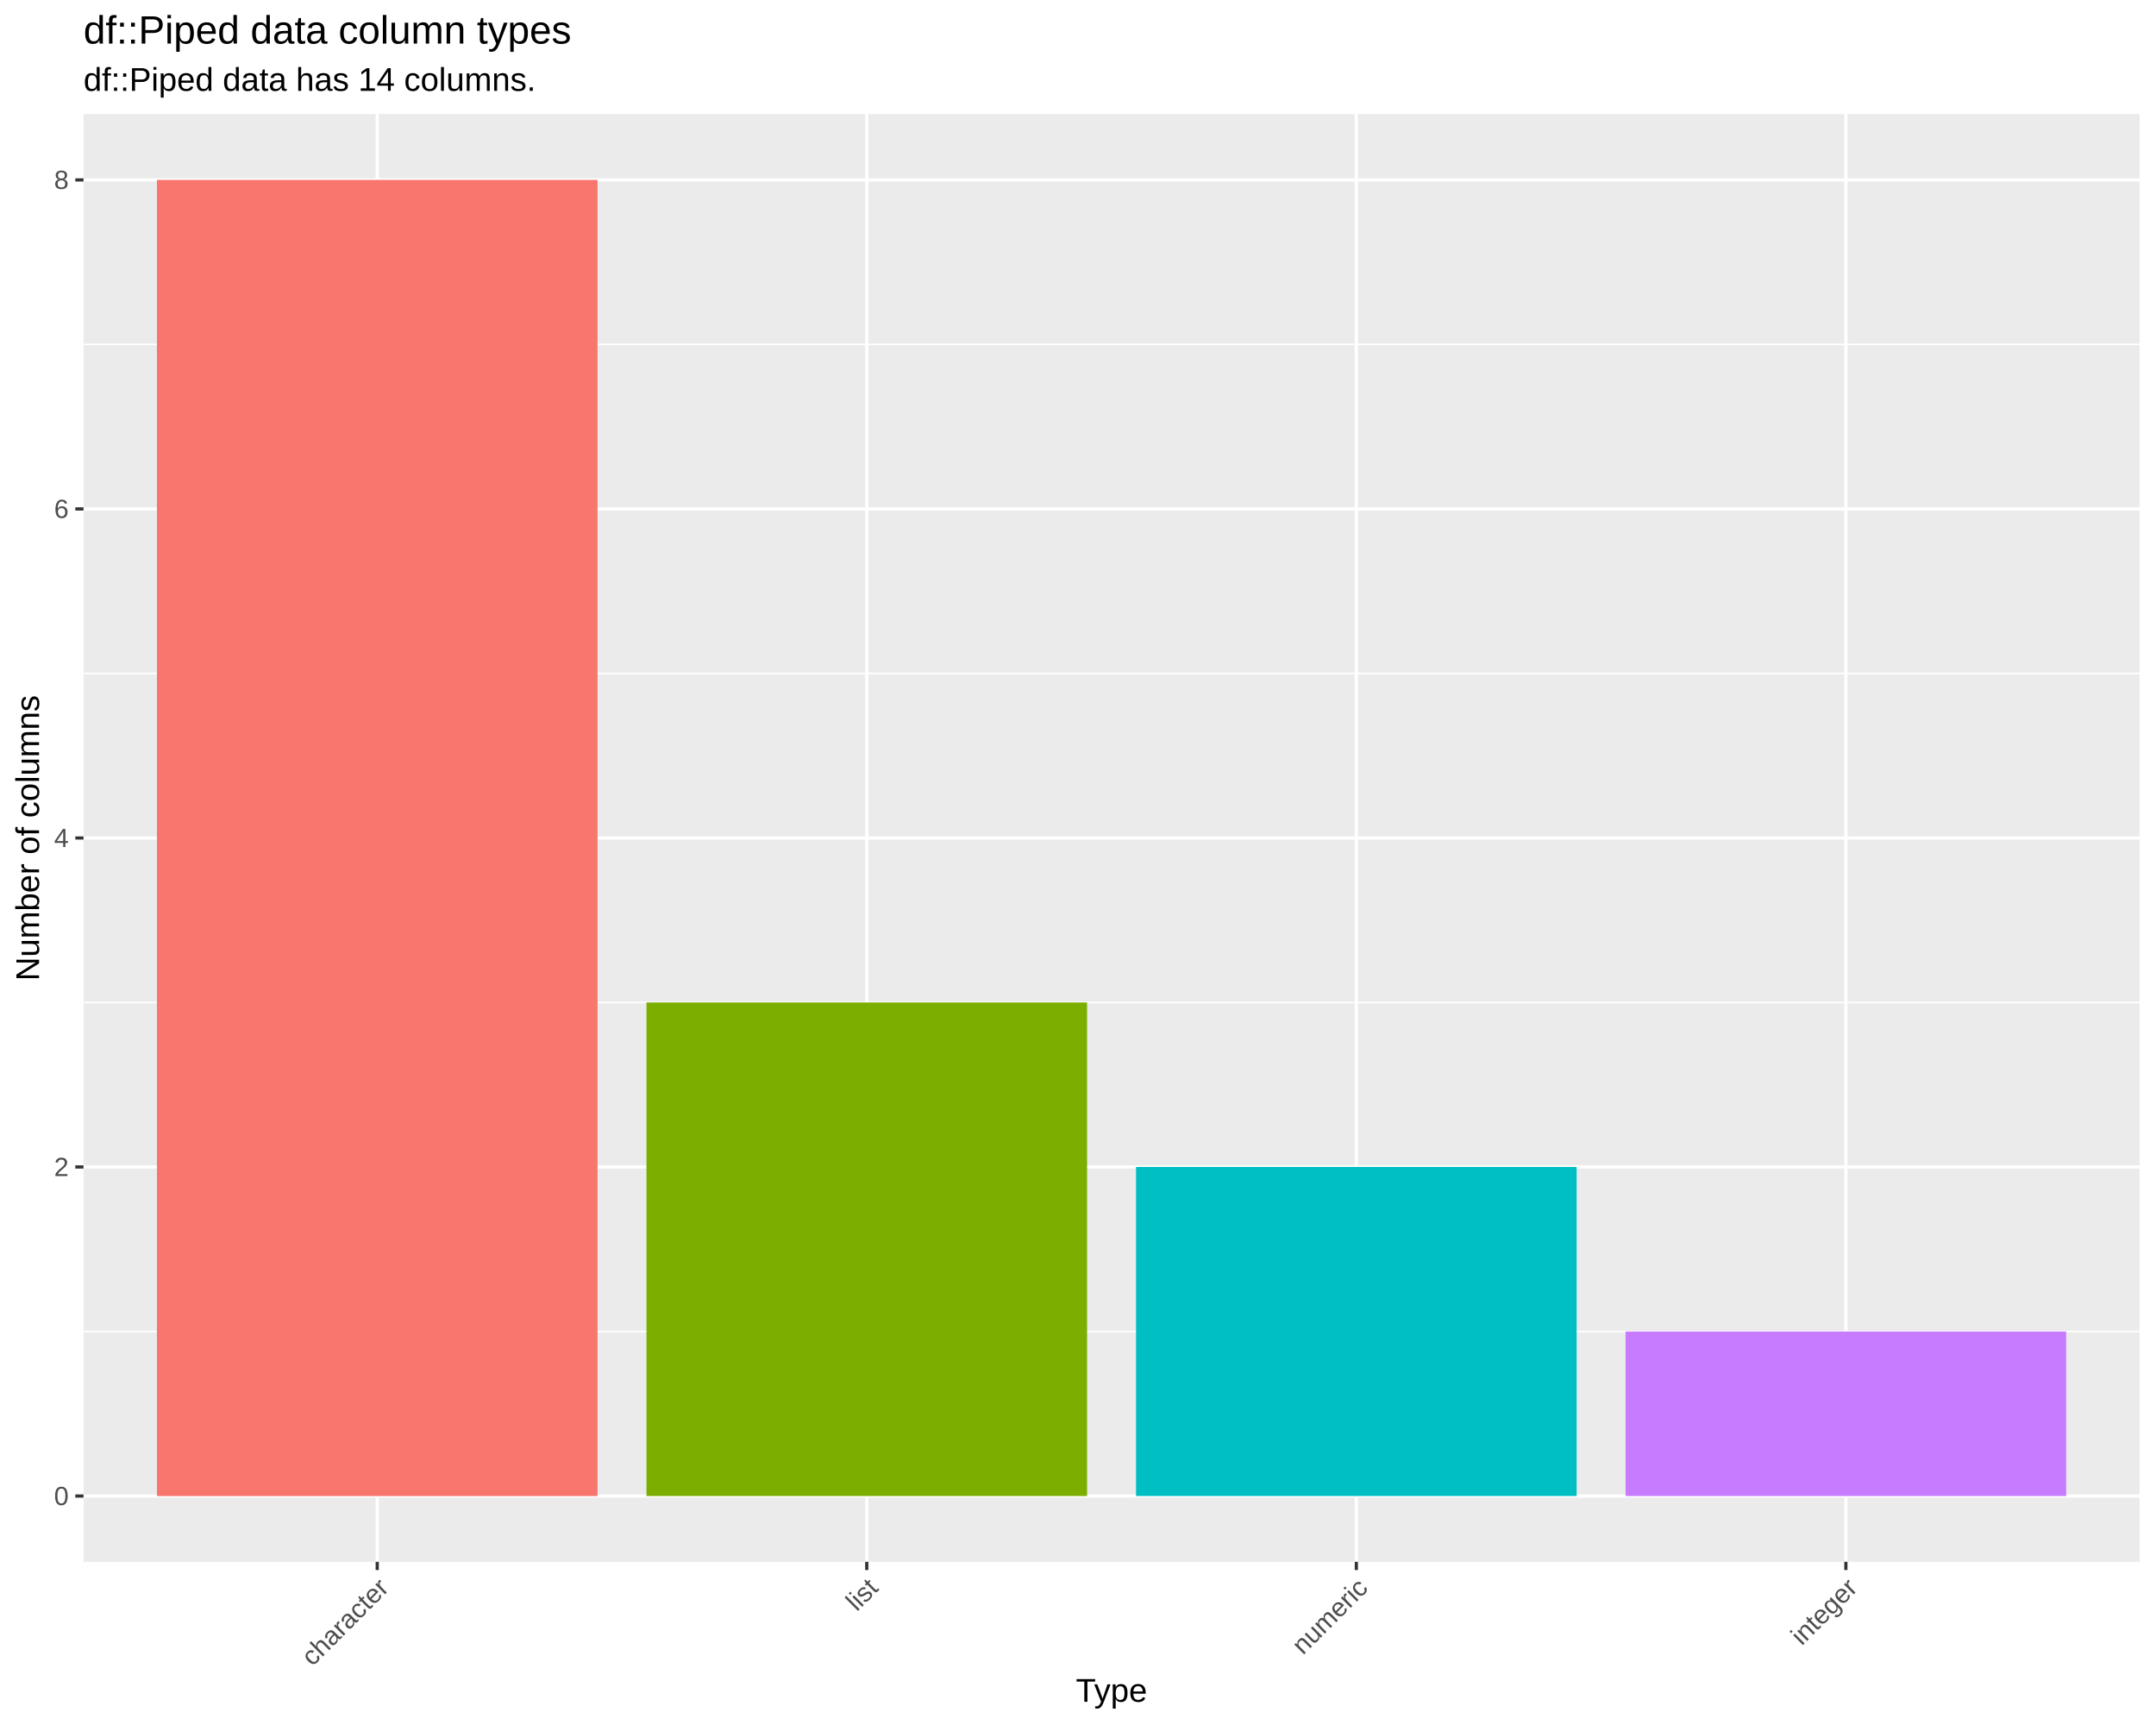
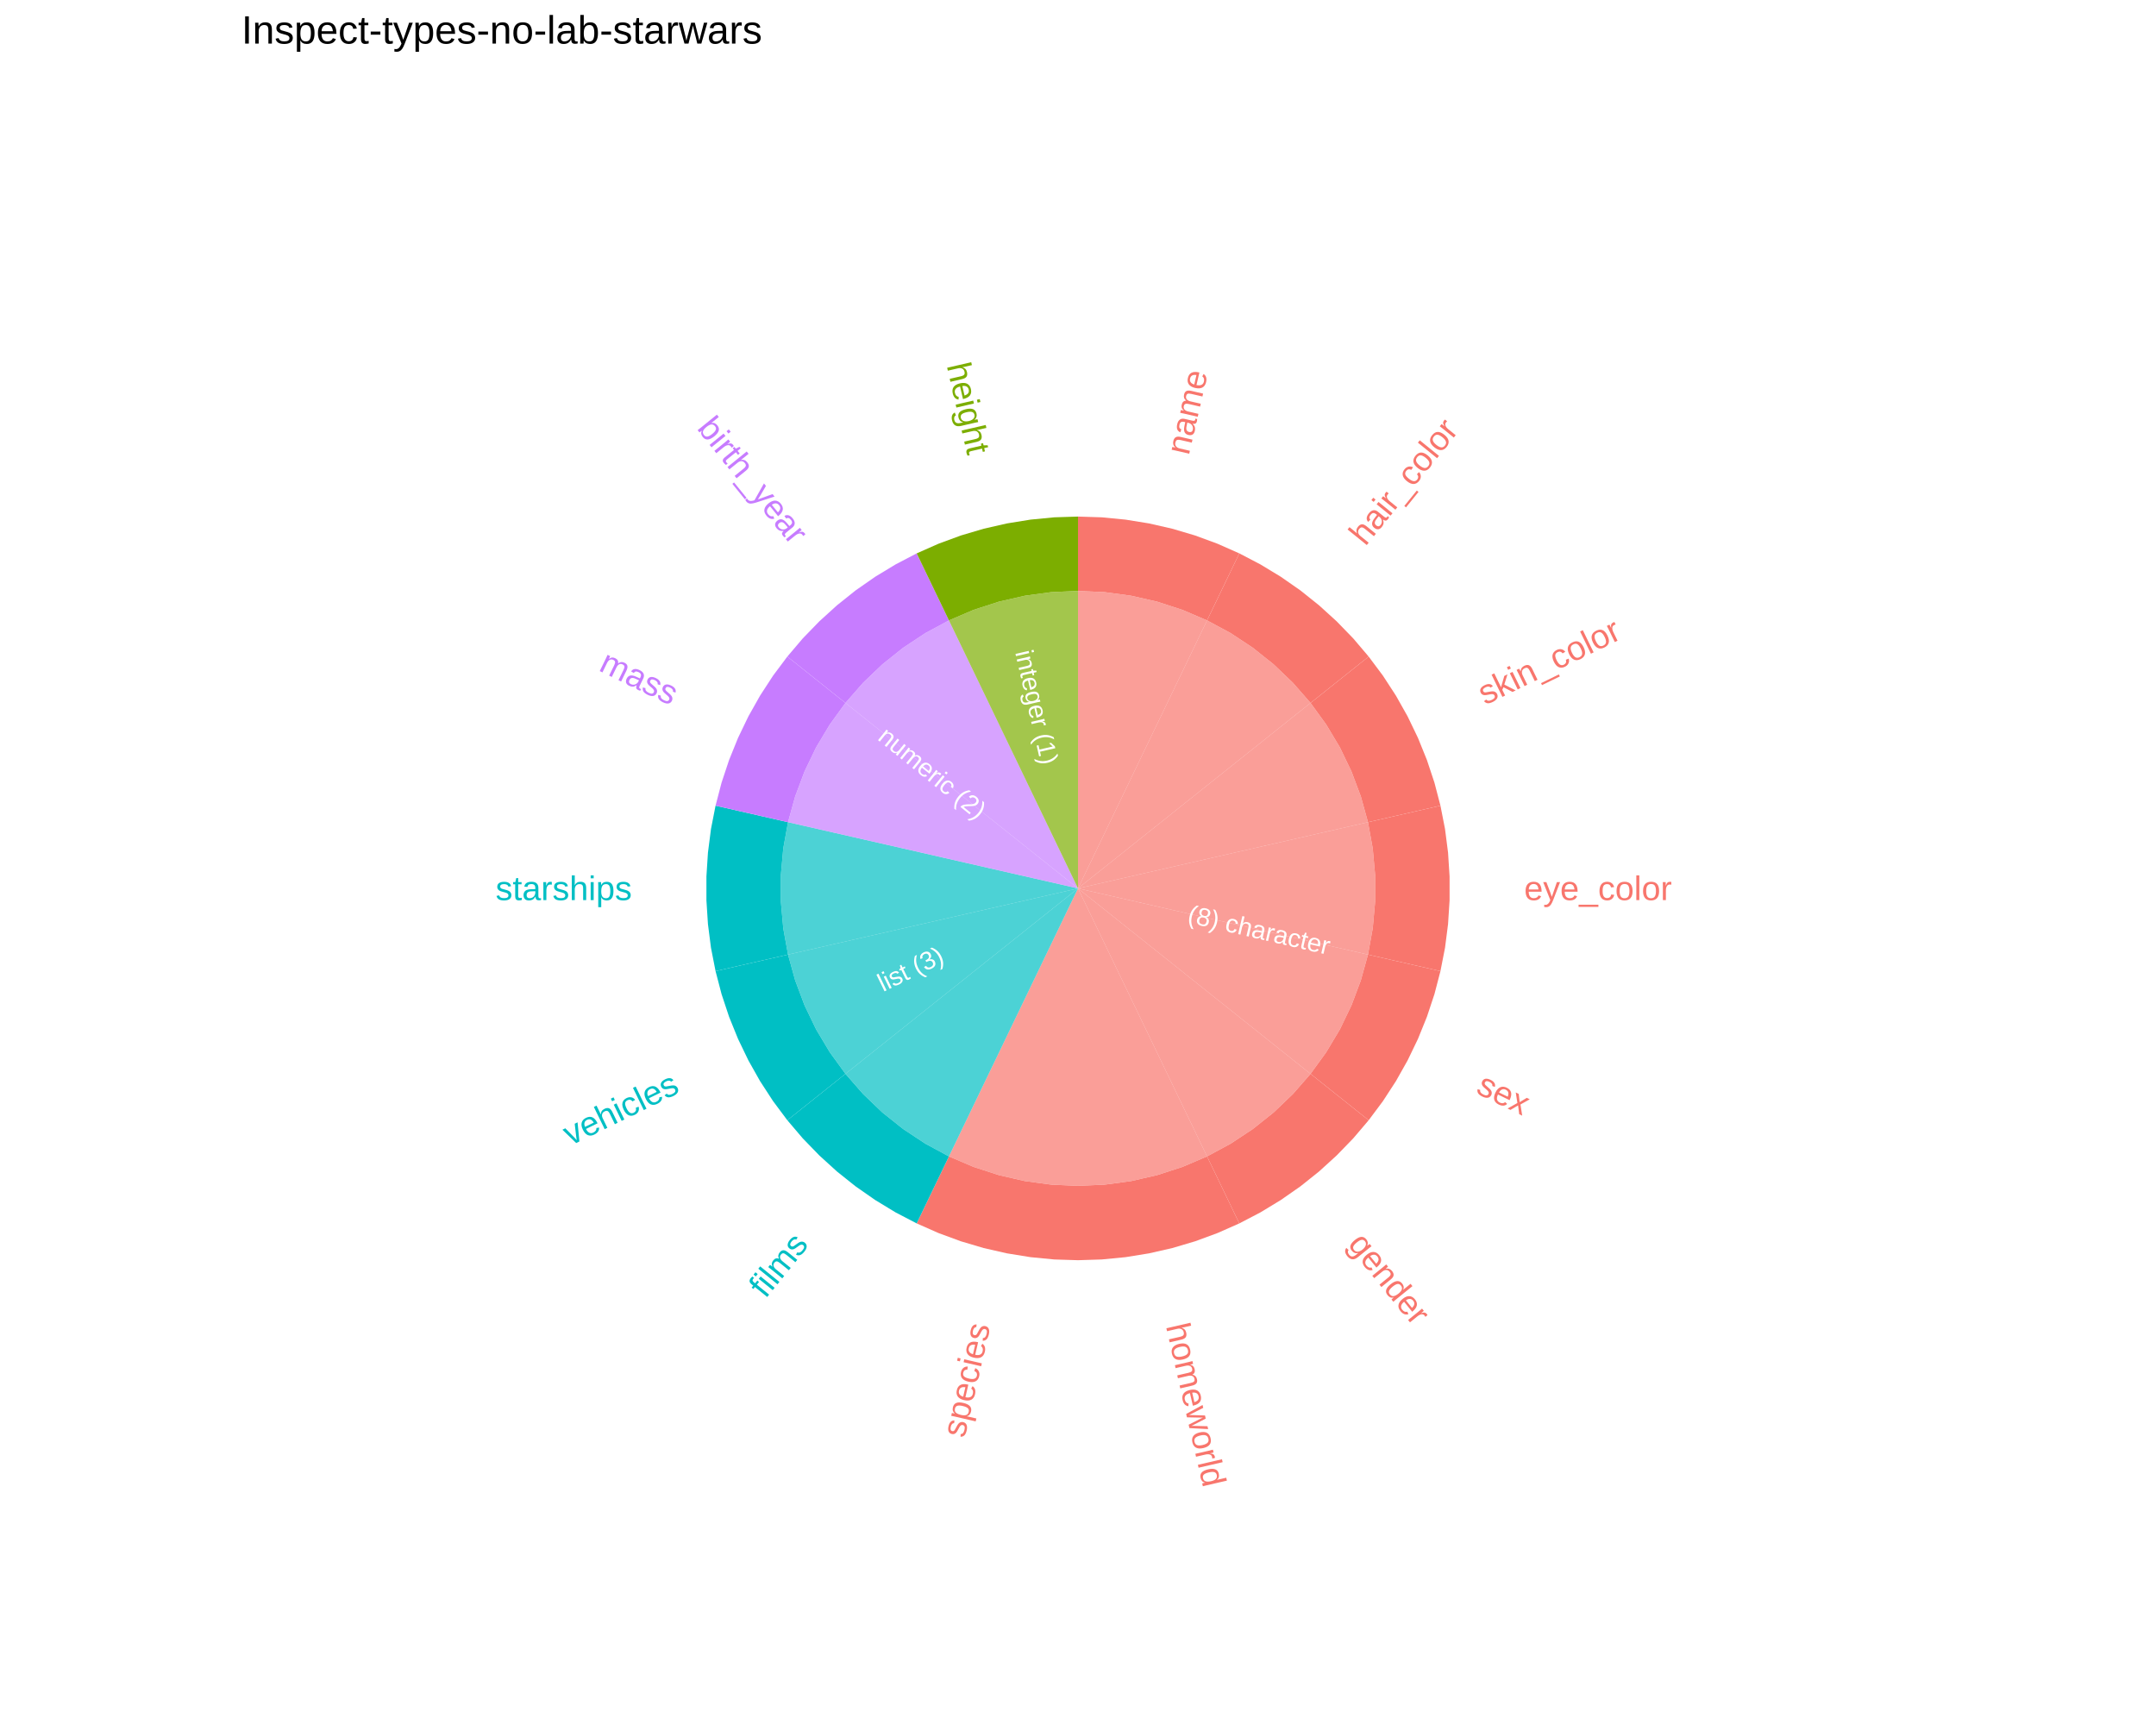
<svg xmlns="http://www.w3.org/2000/svg" viewBox="0 0 720.00 576.00">
  <defs>
    <style type="text/css">
    line, polyline, polygon, path, rect, circle {
      fill: none;
      stroke: #000000;
      stroke-linecap: round;
      stroke-linejoin: round;
      stroke-miterlimit: 10.00;
    }
  </style>
  </defs>
  <rect width="100%" height="100%" style="stroke: none; fill: #FFFFFF;" />
-   <rect x="0.00" y="0.00" width="720.00" height="576.00" style="stroke-width: 1.07; stroke: #FFFFFF; fill: #FFFFFF;" />
  <defs>
-     <clipPath id="cpMjcuODl8NzE0LjUyfDUyMS41MnwzOC4wOQ==">
-       <rect x="27.89" y="38.09" width="686.64" height="483.42" />
+     <clipPath id="cpODAuNjV8NjM5LjM1fDU3Ni4wMHwxNy4yOQ==">
+       <rect x="80.65" y="17.29" width="558.71" height="558.71" />
    </clipPath>
  </defs>
-   <rect x="27.89" y="38.09" width="686.64" height="483.42" style="stroke-width: 1.07; stroke: none; fill: #EBEBEB;" clip-path="url(#cpMjcuODl8NzE0LjUyfDUyMS41MnwzOC4wOQ==)" />
-   <polyline points="27.89,444.61 714.52,444.61 " style="stroke-width: 0.53; stroke: #FFFFFF; stroke-linecap: butt;" clip-path="url(#cpMjcuODl8NzE0LjUyfDUyMS41MnwzOC4wOQ==)" />
-   <polyline points="27.89,334.74 714.52,334.74 " style="stroke-width: 0.53; stroke: #FFFFFF; stroke-linecap: butt;" clip-path="url(#cpMjcuODl8NzE0LjUyfDUyMS41MnwzOC4wOQ==)" />
-   <polyline points="27.89,224.87 714.52,224.87 " style="stroke-width: 0.53; stroke: #FFFFFF; stroke-linecap: butt;" clip-path="url(#cpMjcuODl8NzE0LjUyfDUyMS41MnwzOC4wOQ==)" />
-   <polyline points="27.89,115.00 714.52,115.00 " style="stroke-width: 0.53; stroke: #FFFFFF; stroke-linecap: butt;" clip-path="url(#cpMjcuODl8NzE0LjUyfDUyMS41MnwzOC4wOQ==)" />
-   <polyline points="27.89,499.54 714.52,499.54 " style="stroke-width: 1.07; stroke: #FFFFFF; stroke-linecap: butt;" clip-path="url(#cpMjcuODl8NzE0LjUyfDUyMS41MnwzOC4wOQ==)" />
-   <polyline points="27.89,389.67 714.52,389.67 " style="stroke-width: 1.07; stroke: #FFFFFF; stroke-linecap: butt;" clip-path="url(#cpMjcuODl8NzE0LjUyfDUyMS41MnwzOC4wOQ==)" />
-   <polyline points="27.89,279.81 714.52,279.81 " style="stroke-width: 1.07; stroke: #FFFFFF; stroke-linecap: butt;" clip-path="url(#cpMjcuODl8NzE0LjUyfDUyMS41MnwzOC4wOQ==)" />
-   <polyline points="27.89,169.94 714.52,169.94 " style="stroke-width: 1.07; stroke: #FFFFFF; stroke-linecap: butt;" clip-path="url(#cpMjcuODl8NzE0LjUyfDUyMS41MnwzOC4wOQ==)" />
-   <polyline points="27.89,60.07 714.52,60.07 " style="stroke-width: 1.07; stroke: #FFFFFF; stroke-linecap: butt;" clip-path="url(#cpMjcuODl8NzE0LjUyfDUyMS41MnwzOC4wOQ==)" />
-   <polyline points="125.98,521.52 125.98,38.09 " style="stroke-width: 1.07; stroke: #FFFFFF; stroke-linecap: butt;" clip-path="url(#cpMjcuODl8NzE0LjUyfDUyMS41MnwzOC4wOQ==)" />
-   <polyline points="289.46,521.52 289.46,38.09 " style="stroke-width: 1.07; stroke: #FFFFFF; stroke-linecap: butt;" clip-path="url(#cpMjcuODl8NzE0LjUyfDUyMS41MnwzOC4wOQ==)" />
-   <polyline points="452.95,521.52 452.95,38.09 " style="stroke-width: 1.07; stroke: #FFFFFF; stroke-linecap: butt;" clip-path="url(#cpMjcuODl8NzE0LjUyfDUyMS41MnwzOC4wOQ==)" />
-   <polyline points="616.43,521.52 616.43,38.09 " style="stroke-width: 1.07; stroke: #FFFFFF; stroke-linecap: butt;" clip-path="url(#cpMjcuODl8NzE0LjUyfDUyMS41MnwzOC4wOQ==)" />
-   <rect x="52.41" y="60.07" width="147.14" height="439.48" style="stroke-width: 1.07; stroke: none; stroke-linecap: square; stroke-linejoin: miter; fill: #F8766D;" clip-path="url(#cpMjcuODl8NzE0LjUyfDUyMS41MnwzOC4wOQ==)" />
-   <rect x="215.89" y="334.74" width="147.14" height="164.80" style="stroke-width: 1.07; stroke: none; stroke-linecap: square; stroke-linejoin: miter; fill: #7CAE00;" clip-path="url(#cpMjcuODl8NzE0LjUyfDUyMS41MnwzOC4wOQ==)" />
-   <rect x="379.38" y="389.67" width="147.14" height="109.87" style="stroke-width: 1.07; stroke: none; stroke-linecap: square; stroke-linejoin: miter; fill: #00BFC4;" clip-path="url(#cpMjcuODl8NzE0LjUyfDUyMS41MnwzOC4wOQ==)" />
-   <rect x="542.86" y="444.61" width="147.14" height="54.93" style="stroke-width: 1.07; stroke: none; stroke-linecap: square; stroke-linejoin: miter; fill: #C77CFF;" clip-path="url(#cpMjcuODl8NzE0LjUyfDUyMS41MnwzOC4wOQ==)" />
+   <polygon points="403.10,207.16 406.69,199.70 410.28,192.24 413.87,184.78 406.59,181.56 399.12,178.81 391.49,176.55 383.73,174.78 375.88,173.51 367.95,172.74 360.00,172.49 360.00,180.77 360.00,189.04 360.00,197.32 368.90,197.72 377.74,198.92 386.42,200.90 394.90,203.65 403.10,207.16 " style="stroke-width: 1.07; stroke: none; fill: #F8766D;" clip-path="url(#cpODAuNjV8NjM5LjM1fDU3Ni4wMHwxNy4yOQ==)" />
+   <polygon points="437.66,234.72 444.13,229.56 450.60,224.40 457.07,219.24 451.91,213.17 446.37,207.46 440.48,202.11 434.26,197.14 427.73,192.59 420.93,188.47 413.87,184.78 410.28,192.24 406.69,199.70 403.10,207.16 410.94,211.38 418.38,216.29 425.35,221.85 431.79,228.01 437.66,234.72 " style="stroke-width: 1.07; stroke: none; fill: #F8766D;" clip-path="url(#cpODAuNjV8NjM5LjM1fDU3Ni4wMHwxNy4yOQ==)" />
+   <polygon points="456.84,274.54 464.91,272.70 472.97,270.86 481.04,269.02 479.03,261.32 476.52,253.77 473.53,246.39 470.08,239.22 466.17,232.28 461.83,225.61 457.07,219.24 450.60,224.40 444.13,229.56 437.66,234.72 442.89,241.93 447.47,249.58 451.33,257.61 454.46,265.95 456.84,274.54 " style="stroke-width: 1.07; stroke: none; fill: #F8766D;" clip-path="url(#cpODAuNjV8NjM5LjM1fDU3Ni4wMHwxNy4yOQ==)" />
+   <polygon points="456.84,318.75 464.91,320.59 472.97,322.43 481.04,324.27 482.57,316.46 483.58,308.57 484.09,300.63 484.09,292.67 483.58,284.72 482.57,276.83 481.04,269.02 472.97,270.86 464.91,272.70 456.84,274.54 458.43,283.31 459.23,292.19 459.23,301.10 458.43,309.98 456.84,318.75 " style="stroke-width: 1.07; stroke: none; fill: #F8766D;" clip-path="url(#cpODAuNjV8NjM5LjM1fDU3Ni4wMHwxNy4yOQ==)" />
+   <polygon points="437.66,358.57 444.13,363.74 450.60,368.90 457.07,374.06 461.83,367.68 466.17,361.01 470.08,354.07 473.53,346.90 476.52,339.53 479.03,331.97 481.04,324.27 472.97,322.43 464.91,320.59 456.84,318.75 454.46,327.34 451.33,335.68 447.47,343.71 442.89,351.36 437.66,358.57 " style="stroke-width: 1.07; stroke: none; fill: #F8766D;" clip-path="url(#cpODAuNjV8NjM5LjM1fDU3Ni4wMHwxNy4yOQ==)" />
+   <polygon points="403.10,386.14 406.69,393.59 410.28,401.05 413.87,408.51 420.93,404.83 427.73,400.70 434.26,396.15 440.48,391.19 446.37,385.83 451.91,380.12 457.07,374.06 450.60,368.90 444.13,363.74 437.66,358.57 431.79,365.29 425.35,371.45 418.38,377.00 410.94,381.91 403.10,386.14 " style="stroke-width: 1.07; stroke: none; fill: #F8766D;" clip-path="url(#cpODAuNjV8NjM5LjM1fDU3Ni4wMHwxNy4yOQ==)" />
+   <polygon points="360.00,395.97 360.00,404.25 360.00,412.53 360.00,420.80 367.95,420.55 375.88,419.78 383.73,418.51 391.49,416.74 399.12,414.48 406.59,411.73 413.87,408.51 410.28,401.05 406.69,393.59 403.10,386.14 394.90,389.64 386.42,392.39 377.74,394.38 368.90,395.57 360.00,395.97 " style="stroke-width: 1.07; stroke: none; fill: #F8766D;" clip-path="url(#cpODAuNjV8NjM5LjM1fDU3Ni4wMHwxNy4yOQ==)" />
+   <polygon points="316.90,386.14 313.31,393.59 309.72,401.05 306.13,408.51 313.41,411.73 320.88,414.48 328.51,416.74 336.27,418.51 344.12,419.78 352.05,420.55 360.00,420.80 360.00,412.53 360.00,404.25 360.00,395.97 351.10,395.57 342.26,394.38 333.58,392.39 325.10,389.64 316.90,386.14 " style="stroke-width: 1.07; stroke: none; fill: #F8766D;" clip-path="url(#cpODAuNjV8NjM5LjM1fDU3Ni4wMHwxNy4yOQ==)" />
+   <polygon points="282.34,358.57 275.87,363.74 269.40,368.90 262.93,374.06 268.09,380.12 273.63,385.83 279.52,391.19 285.74,396.15 292.27,400.70 299.07,404.83 306.13,408.51 309.72,401.05 313.31,393.59 316.90,386.14 309.06,381.91 301.62,377.00 294.65,371.45 288.21,365.29 282.34,358.57 " style="stroke-width: 1.07; stroke: none; fill: #00BFC4;" clip-path="url(#cpODAuNjV8NjM5LjM1fDU3Ni4wMHwxNy4yOQ==)" />
+   <polygon points="263.16,318.75 255.09,320.59 247.03,322.43 238.96,324.27 240.97,331.97 243.48,339.53 246.47,346.90 249.92,354.07 253.83,361.01 258.17,367.68 262.93,374.06 269.40,368.90 275.87,363.74 282.34,358.57 277.11,351.36 272.53,343.71 268.67,335.68 265.54,327.34 263.16,318.75 " style="stroke-width: 1.07; stroke: none; fill: #00BFC4;" clip-path="url(#cpODAuNjV8NjM5LjM1fDU3Ni4wMHwxNy4yOQ==)" />
+   <polygon points="263.16,274.54 255.09,272.70 247.03,270.86 238.96,269.02 237.43,276.83 236.42,284.72 235.91,292.67 235.91,300.63 236.42,308.57 237.43,316.46 238.96,324.27 247.03,322.43 255.09,320.59 263.16,318.75 261.57,309.98 260.77,301.10 260.77,292.19 261.57,283.31 263.16,274.54 " style="stroke-width: 1.07; stroke: none; fill: #00BFC4;" clip-path="url(#cpODAuNjV8NjM5LjM1fDU3Ni4wMHwxNy4yOQ==)" />
+   <polygon points="282.34,234.72 275.87,229.56 269.40,224.40 262.93,219.24 258.17,225.61 253.83,232.28 249.92,239.22 246.47,246.39 243.48,253.77 240.97,261.32 238.96,269.02 247.03,270.86 255.09,272.70 263.16,274.54 265.54,265.95 268.67,257.61 272.53,249.58 277.11,241.93 282.34,234.72 " style="stroke-width: 1.07; stroke: none; fill: #C77CFF;" clip-path="url(#cpODAuNjV8NjM5LjM1fDU3Ni4wMHwxNy4yOQ==)" />
+   <polygon points="316.90,207.16 313.31,199.70 309.72,192.24 306.13,184.78 299.07,188.47 292.27,192.59 285.74,197.14 279.52,202.11 273.63,207.46 268.09,213.17 262.93,219.24 269.40,224.40 275.87,229.56 282.34,234.72 288.21,228.01 294.65,221.85 301.62,216.29 309.06,211.38 316.90,207.16 " style="stroke-width: 1.07; stroke: none; fill: #C77CFF;" clip-path="url(#cpODAuNjV8NjM5LjM1fDU3Ni4wMHwxNy4yOQ==)" />
+   <polygon points="360.00,197.32 360.00,189.04 360.00,180.77 360.00,172.49 352.05,172.74 344.12,173.51 336.27,174.78 328.51,176.55 320.88,178.81 313.41,181.56 306.13,184.78 309.72,192.24 313.31,199.70 316.90,207.16 325.10,203.65 333.58,200.90 342.26,198.92 351.10,197.72 360.00,197.32 " style="stroke-width: 1.07; stroke: none; fill: #7CAE00;" clip-path="url(#cpODAuNjV8NjM5LjM1fDU3Ni4wMHwxNy4yOQ==)" />
+   <polygon points="360.00,296.65 363.32,289.76 366.63,282.88 369.95,275.99 373.26,269.11 376.58,262.23 379.89,255.34 383.21,248.46 386.52,241.58 389.84,234.69 393.15,227.81 396.47,220.92 399.78,214.04 403.10,207.16 394.90,203.65 386.42,200.90 377.74,198.92 368.90,197.72 360.00,197.32 360.00,204.96 360.00,212.60 360.00,220.24 360.00,227.88 360.00,235.52 360.00,243.16 360.00,250.80 360.00,258.44 360.00,266.08 360.00,273.72 360.00,281.37 360.00,289.01 360.00,296.65 360.00,296.65 " style="stroke-width: 1.07; stroke: none; fill: #F8766D; fill-opacity: 0.70;" clip-path="url(#cpODAuNjV8NjM5LjM1fDU3Ni4wMHwxNy4yOQ==)" />
+   <polygon points="360.00,296.65 365.97,291.88 371.95,287.12 377.92,282.35 383.89,277.59 389.87,272.83 395.84,268.06 401.81,263.30 407.79,258.54 413.76,253.77 419.74,249.01 425.71,244.24 431.68,239.48 437.66,234.72 431.79,228.01 425.35,221.85 418.38,216.29 410.94,211.38 403.10,207.16 399.78,214.04 396.47,220.92 393.15,227.81 389.84,234.69 386.52,241.58 383.21,248.46 379.89,255.34 376.58,262.23 373.26,269.11 369.95,275.99 366.63,282.88 363.32,289.76 360.00,296.65 360.00,296.65 " style="stroke-width: 1.07; stroke: none; fill: #F8766D; fill-opacity: 0.70;" clip-path="url(#cpODAuNjV8NjM5LjM1fDU3Ni4wMHwxNy4yOQ==)" />
+   <polygon points="360.00,296.65 367.45,294.95 374.90,293.25 382.35,291.55 389.80,289.85 397.24,288.15 404.69,286.45 412.14,284.74 419.59,283.04 427.04,281.34 434.49,279.64 441.94,277.94 449.39,276.24 456.84,274.54 454.46,265.95 451.33,257.61 447.47,249.58 442.89,241.93 437.66,234.72 431.68,239.48 425.71,244.24 419.74,249.01 413.76,253.77 407.79,258.54 401.81,263.30 395.84,268.06 389.87,272.83 383.89,277.59 377.92,282.35 371.95,287.12 365.97,291.88 360.00,296.65 360.00,296.65 " style="stroke-width: 1.07; stroke: none; fill: #F8766D; fill-opacity: 0.70;" clip-path="url(#cpODAuNjV8NjM5LjM1fDU3Ni4wMHwxNy4yOQ==)" />
+   <polygon points="360.00,296.65 367.45,298.35 374.90,300.05 382.35,301.75 389.80,303.45 397.24,305.15 404.69,306.85 412.14,308.55 419.59,310.25 427.04,311.95 434.49,313.65 441.94,315.35 449.39,317.05 456.84,318.75 458.43,309.98 459.23,301.10 459.23,292.19 458.43,283.31 456.84,274.54 449.39,276.24 441.94,277.94 434.49,279.64 427.04,281.34 419.59,283.04 412.14,284.74 404.69,286.45 397.24,288.15 389.80,289.85 382.35,291.55 374.90,293.25 367.45,294.95 360.00,296.65 360.00,296.65 " style="stroke-width: 1.07; stroke: none; fill: #F8766D; fill-opacity: 0.70;" clip-path="url(#cpODAuNjV8NjM5LjM1fDU3Ni4wMHwxNy4yOQ==)" />
+   <polygon points="360.00,296.65 365.97,301.41 371.95,306.17 377.92,310.94 383.89,315.70 389.87,320.46 395.84,325.23 401.81,329.99 407.79,334.76 413.76,339.52 419.74,344.28 425.71,349.05 431.68,353.81 437.66,358.57 442.89,351.36 447.47,343.71 451.33,335.68 454.46,327.34 456.84,318.75 449.39,317.05 441.94,315.35 434.49,313.65 427.04,311.95 419.59,310.25 412.14,308.55 404.69,306.85 397.24,305.15 389.80,303.45 382.35,301.75 374.90,300.05 367.45,298.35 360.00,296.65 360.00,296.65 " style="stroke-width: 1.07; stroke: none; fill: #F8766D; fill-opacity: 0.70;" clip-path="url(#cpODAuNjV8NjM5LjM1fDU3Ni4wMHwxNy4yOQ==)" />
+   <polygon points="360.00,296.65 363.32,303.53 366.63,310.41 369.95,317.30 373.26,324.18 376.58,331.07 379.89,337.95 383.21,344.83 386.52,351.72 389.84,358.60 393.15,365.48 396.47,372.37 399.78,379.25 403.10,386.14 410.94,381.91 418.38,377.00 425.35,371.45 431.79,365.29 437.66,358.57 431.68,353.81 425.71,349.05 419.74,344.28 413.76,339.52 407.79,334.76 401.81,329.99 395.84,325.23 389.87,320.46 383.89,315.70 377.92,310.94 371.95,306.17 365.97,301.41 360.00,296.65 360.00,296.65 " style="stroke-width: 1.07; stroke: none; fill: #F8766D; fill-opacity: 0.70;" clip-path="url(#cpODAuNjV8NjM5LjM1fDU3Ni4wMHwxNy4yOQ==)" />
+   <polygon points="360.00,296.65 360.00,304.29 360.00,311.93 360.00,319.57 360.00,327.21 360.00,334.85 360.00,342.49 360.00,350.13 360.00,357.77 360.00,365.41 360.00,373.05 360.00,380.69 360.00,388.33 360.00,395.97 368.90,395.57 377.74,394.38 386.42,392.39 394.90,389.64 403.10,386.14 399.78,379.25 396.47,372.37 393.15,365.48 389.84,358.60 386.52,351.72 383.21,344.83 379.89,337.95 376.58,331.07 373.26,324.18 369.95,317.30 366.63,310.41 363.32,303.53 360.00,296.65 360.00,296.65 " style="stroke-width: 1.07; stroke: none; fill: #F8766D; fill-opacity: 0.70;" clip-path="url(#cpODAuNjV8NjM5LjM1fDU3Ni4wMHwxNy4yOQ==)" />
+   <polygon points="360.00,296.65 356.68,303.53 353.37,310.41 350.05,317.30 346.74,324.18 343.42,331.07 340.11,337.95 336.79,344.83 333.48,351.72 330.16,358.60 326.85,365.48 323.53,372.37 320.22,379.25 316.90,386.14 325.10,389.64 333.58,392.39 342.26,394.38 351.10,395.57 360.00,395.97 360.00,388.33 360.00,380.69 360.00,373.05 360.00,365.41 360.00,357.77 360.00,350.13 360.00,342.49 360.00,334.85 360.00,327.21 360.00,319.57 360.00,311.93 360.00,304.29 360.00,296.65 360.00,296.65 " style="stroke-width: 1.07; stroke: none; fill: #F8766D; fill-opacity: 0.70;" clip-path="url(#cpODAuNjV8NjM5LjM1fDU3Ni4wMHwxNy4yOQ==)" />
+   <polygon points="360.00,296.65 354.03,301.41 348.05,306.17 342.08,310.94 336.11,315.70 330.13,320.46 324.16,325.23 318.19,329.99 312.21,334.76 306.24,339.52 300.26,344.28 294.29,349.05 288.32,353.81 282.34,358.57 288.21,365.29 294.65,371.45 301.62,377.00 309.06,381.91 316.90,386.14 320.22,379.25 323.53,372.37 326.85,365.48 330.16,358.60 333.48,351.72 336.79,344.83 340.11,337.95 343.42,331.07 346.74,324.18 350.05,317.30 353.37,310.41 356.68,303.53 360.00,296.65 360.00,296.65 " style="stroke-width: 1.07; stroke: none; fill: #00BFC4; fill-opacity: 0.70;" clip-path="url(#cpODAuNjV8NjM5LjM1fDU3Ni4wMHwxNy4yOQ==)" />
+   <polygon points="360.00,296.65 352.55,298.35 345.10,300.05 337.65,301.75 330.20,303.45 322.76,305.15 315.31,306.85 307.86,308.55 300.41,310.25 292.96,311.95 285.51,313.65 278.06,315.35 270.61,317.05 263.16,318.75 265.54,327.34 268.67,335.68 272.53,343.71 277.11,351.36 282.34,358.57 288.32,353.81 294.29,349.05 300.26,344.28 306.24,339.52 312.21,334.76 318.19,329.99 324.16,325.23 330.13,320.46 336.11,315.70 342.08,310.94 348.05,306.17 354.03,301.41 360.00,296.65 360.00,296.65 " style="stroke-width: 1.07; stroke: none; fill: #00BFC4; fill-opacity: 0.70;" clip-path="url(#cpODAuNjV8NjM5LjM1fDU3Ni4wMHwxNy4yOQ==)" />
+   <polygon points="360.00,296.65 352.55,294.95 345.10,293.25 337.65,291.55 330.20,289.85 322.76,288.15 315.31,286.45 307.86,284.74 300.41,283.04 292.96,281.34 285.51,279.64 278.06,277.94 270.61,276.24 263.16,274.54 261.57,283.31 260.77,292.19 260.77,301.10 261.57,309.98 263.16,318.75 270.61,317.05 278.06,315.35 285.51,313.65 292.96,311.95 300.41,310.25 307.86,308.55 315.31,306.85 322.76,305.15 330.20,303.45 337.65,301.75 345.10,300.05 352.55,298.35 360.00,296.65 360.00,296.65 " style="stroke-width: 1.07; stroke: none; fill: #00BFC4; fill-opacity: 0.70;" clip-path="url(#cpODAuNjV8NjM5LjM1fDU3Ni4wMHwxNy4yOQ==)" />
+   <polygon points="360.00,296.65 354.03,291.88 348.05,287.12 342.08,282.35 336.11,277.59 330.13,272.83 324.16,268.06 318.19,263.30 312.21,258.54 306.24,253.77 300.26,249.01 294.29,244.24 288.32,239.48 282.34,234.72 277.11,241.93 272.53,249.58 268.67,257.61 265.54,265.95 263.16,274.54 270.61,276.24 278.06,277.94 285.51,279.64 292.96,281.34 300.41,283.04 307.86,284.74 315.31,286.45 322.76,288.15 330.20,289.85 337.65,291.55 345.10,293.25 352.55,294.95 360.00,296.65 360.00,296.65 " style="stroke-width: 1.07; stroke: none; fill: #C77CFF; fill-opacity: 0.70;" clip-path="url(#cpODAuNjV8NjM5LjM1fDU3Ni4wMHwxNy4yOQ==)" />
+   <polygon points="360.00,296.65 356.68,289.76 353.37,282.88 350.05,275.99 346.74,269.11 343.42,262.23 340.11,255.34 336.79,248.46 333.48,241.58 330.16,234.69 326.85,227.81 323.53,220.92 320.22,214.04 316.90,207.16 309.06,211.38 301.62,216.29 294.65,221.85 288.21,228.01 282.34,234.72 288.32,239.48 294.29,244.24 300.26,249.01 306.24,253.77 312.21,258.54 318.19,263.30 324.16,268.06 330.13,272.83 336.11,277.59 342.08,282.35 348.05,287.12 354.03,291.88 360.00,296.65 360.00,296.65 " style="stroke-width: 1.07; stroke: none; fill: #C77CFF; fill-opacity: 0.70;" clip-path="url(#cpODAuNjV8NjM5LjM1fDU3Ni4wMHwxNy4yOQ==)" />
+   <polygon points="360.00,296.65 360.00,289.01 360.00,281.37 360.00,273.72 360.00,266.08 360.00,258.44 360.00,250.80 360.00,243.16 360.00,235.52 360.00,227.88 360.00,220.24 360.00,212.60 360.00,204.96 360.00,197.32 351.10,197.72 342.26,198.92 333.58,200.90 325.10,203.65 316.90,207.16 320.22,214.04 323.53,220.92 326.85,227.81 330.16,234.69 333.48,241.58 336.79,248.46 340.11,255.34 343.42,262.23 346.74,269.11 350.05,275.99 353.37,282.88 356.68,289.76 360.00,296.65 360.00,296.65 " style="stroke-width: 1.07; stroke: none; fill: #7CAE00; fill-opacity: 0.70;" clip-path="url(#cpODAuNjV8NjM5LjM1fDU3Ni4wMHwxNy4yOQ==)" />
+   <g clip-path="url(#cpODAuNjV8NjM5LjM1fDU3Ni4wMHwxNy4yOQ==)">
+     <text transform="translate(396.97,152.26) rotate(-77)" style="font-size: 11.38px; fill: #F8766D; font-family: Liberation Sans;" textLength="28.45px" lengthAdjust="spacingAndGlyphs">name</text>
+   </g>
+   <g clip-path="url(#cpODAuNjV8NjM5LjM1fDU3Ni4wMHwxNy4yOQ==)">
+     <text transform="translate(455.95,182.60) rotate(-51)" style="font-size: 11.38px; fill: #F8766D; font-family: Liberation Sans;" textLength="49.95px" lengthAdjust="spacingAndGlyphs">hair_color</text>
+   </g>
+   <g clip-path="url(#cpODAuNjV8NjM5LjM1fDU3Ni4wMHwxNy4yOQ==)">
+     <text transform="translate(495.93,235.53) rotate(-26)" style="font-size: 11.38px; fill: #F8766D; font-family: Liberation Sans;" textLength="51.22px" lengthAdjust="spacingAndGlyphs">skin_color</text>
+   </g>
+   <g clip-path="url(#cpODAuNjV8NjM5LjM1fDU3Ni4wMHwxNy4yOQ==)">
+     <text x="508.99" y="300.56" style="font-size: 11.38px; fill: #F8766D; font-family: Liberation Sans;" textLength="49.33px" lengthAdjust="spacingAndGlyphs">eye_color</text>
+   </g>
+   <g clip-path="url(#cpODAuNjV8NjM5LjM1fDU3Ni4wMHwxNy4yOQ==)">
+     <text transform="translate(492.54,364.82) rotate(26)" style="font-size: 11.38px; fill: #F8766D; font-family: Liberation Sans;" textLength="17.70px" lengthAdjust="spacingAndGlyphs">sex</text>
+   </g>
+   <g clip-path="url(#cpODAuNjV8NjM5LjM1fDU3Ni4wMHwxNy4yOQ==)">
+     <text transform="translate(449.83,415.57) rotate(51)" style="font-size: 11.38px; fill: #F8766D; font-family: Liberation Sans;" textLength="35.42px" lengthAdjust="spacingAndGlyphs">gender</text>
+   </g>
+   <g clip-path="url(#cpODAuNjV8NjM5LjM1fDU3Ni4wMHwxNy4yOQ==)">
+     <text transform="translate(389.34,442.77) rotate(77)" style="font-size: 11.38px; fill: #F8766D; font-family: Liberation Sans;" textLength="55.64px" lengthAdjust="spacingAndGlyphs">homeworld</text>
+   </g>
+   <g clip-path="url(#cpODAuNjV8NjM5LjM1fDU3Ni4wMHwxNy4yOQ==)">
+     <text transform="translate(322.08,480.38) rotate(283)" style="font-size: 11.38px; fill: #F8766D; font-family: Liberation Sans;" textLength="38.58px" lengthAdjust="spacingAndGlyphs">species</text>
+   </g>
+   <g clip-path="url(#cpODAuNjV8NjM5LjM1fDU3Ni4wMHwxNy4yOQ==)">
+     <text transform="translate(255.59,433.85) rotate(309)" style="font-size: 11.38px; fill: #00BFC4; font-family: Liberation Sans;" textLength="23.38px" lengthAdjust="spacingAndGlyphs">films</text>
+   </g>
+   <g clip-path="url(#cpODAuNjV8NjM5LjM1fDU3Ni4wMHwxNy4yOQ==)">
+     <text transform="translate(190.43,382.65) rotate(334)" style="font-size: 11.38px; fill: #00BFC4; font-family: Liberation Sans;" textLength="41.11px" lengthAdjust="spacingAndGlyphs">vehicles</text>
+   </g>
+   <g clip-path="url(#cpODAuNjV8NjM5LjM1fDU3Ni4wMHwxNy4yOQ==)">
+     <text transform="translate(165.50,300.56) rotate(360)" style="font-size: 11.38px; fill: #00BFC4; font-family: Liberation Sans;" textLength="45.52px" lengthAdjust="spacingAndGlyphs">starships</text>
+   </g>
+   <g clip-path="url(#cpODAuNjV8NjM5LjM1fDU3Ni4wMHwxNy4yOQ==)">
+     <text transform="translate(199.59,223.74) rotate(386)" style="font-size: 11.38px; fill: #C77CFF; font-family: Liberation Sans;" textLength="27.17px" lengthAdjust="spacingAndGlyphs">mass</text>
+   </g>
+   <g clip-path="url(#cpODAuNjV8NjM5LjM1fDU3Ni4wMHwxNy4yOQ==)">
+     <text transform="translate(232.51,143.06) rotate(411)" style="font-size: 11.38px; fill: #C77CFF; font-family: Liberation Sans;" textLength="50.58px" lengthAdjust="spacingAndGlyphs">birth_year</text>
+   </g>
+   <g clip-path="url(#cpODAuNjV8NjM5LjM1fDU3Ni4wMHwxNy4yOQ==)">
+     <text transform="translate(316.13,122.04) rotate(437)" style="font-size: 11.38px; fill: #7CAE00; font-family: Liberation Sans;" textLength="31.00px" lengthAdjust="spacingAndGlyphs">height</text>
+   </g>
+   <g clip-path="url(#cpODAuNjV8NjM5LjM1fDU3Ni4wMHwxNy4yOQ==)">
+     <text transform="translate(396.27,307.94) rotate(13)" style="font-size: 8.54px; fill: #FFFFFF; font-family: Liberation Sans;" textLength="48.41px" lengthAdjust="spacingAndGlyphs">(8) character</text>
+   </g>
+   <g clip-path="url(#cpODAuNjV8NjM5LjM1fDU3Ni4wMHwxNy4yOQ==)">
+     <text transform="translate(294.88,331.27) rotate(334)" style="font-size: 8.54px; fill: #FFFFFF; font-family: Liberation Sans;" textLength="23.23px" lengthAdjust="spacingAndGlyphs">list (3)</text>
+   </g>
+   <g clip-path="url(#cpODAuNjV8NjM5LjM1fDU3Ni4wMHwxNy4yOQ==)">
+     <text transform="translate(292.76,246.78) rotate(399)" style="font-size: 8.54px; fill: #FFFFFF; font-family: Liberation Sans;" textLength="43.17px" lengthAdjust="spacingAndGlyphs">numeric (2)</text>
+   </g>
+   <g clip-path="url(#cpODAuNjV8NjM5LjM1fDU3Ni4wMHwxNy4yOQ==)">
+     <text transform="translate(338.99,217.80) rotate(437)" style="font-size: 8.54px; fill: #FFFFFF; font-family: Liberation Sans;" textLength="38.92px" lengthAdjust="spacingAndGlyphs">integer (1)</text>
+   </g>
  <defs>
    <clipPath id="cpMC4wMHw3MjAuMDB8NTc2LjAwfDAuMDA=">
      <rect x="0.00" y="0.00" width="720.00" height="576.00" />
    </clipPath>
  </defs>
  <g clip-path="url(#cpMC4wMHw3MjAuMDB8NTc2LjAwfDAuMDA=)">
-     <text x="18.06" y="502.57" style="font-size: 8.80px; fill: #4D4D4D; font-family: Liberation Sans;" textLength="4.89px" lengthAdjust="spacingAndGlyphs">0</text>
-   </g>
-   <g clip-path="url(#cpMC4wMHw3MjAuMDB8NTc2LjAwfDAuMDA=)">
-     <text x="18.06" y="392.70" style="font-size: 8.80px; fill: #4D4D4D; font-family: Liberation Sans;" textLength="4.89px" lengthAdjust="spacingAndGlyphs">2</text>
-   </g>
-   <g clip-path="url(#cpMC4wMHw3MjAuMDB8NTc2LjAwfDAuMDA=)">
-     <text x="18.06" y="282.83" style="font-size: 8.80px; fill: #4D4D4D; font-family: Liberation Sans;" textLength="4.89px" lengthAdjust="spacingAndGlyphs">4</text>
-   </g>
-   <g clip-path="url(#cpMC4wMHw3MjAuMDB8NTc2LjAwfDAuMDA=)">
-     <text x="18.06" y="172.96" style="font-size: 8.80px; fill: #4D4D4D; font-family: Liberation Sans;" textLength="4.89px" lengthAdjust="spacingAndGlyphs">6</text>
-   </g>
-   <g clip-path="url(#cpMC4wMHw3MjAuMDB8NTc2LjAwfDAuMDA=)">
-     <text x="18.06" y="63.09" style="font-size: 8.80px; fill: #4D4D4D; font-family: Liberation Sans;" textLength="4.89px" lengthAdjust="spacingAndGlyphs">8</text>
-   </g>
-   <polyline points="25.15,499.54 27.89,499.54 " style="stroke-width: 1.07; stroke: #333333; stroke-linecap: butt;" clip-path="url(#cpMC4wMHw3MjAuMDB8NTc2LjAwfDAuMDA=)" />
-   <polyline points="25.15,389.67 27.89,389.67 " style="stroke-width: 1.07; stroke: #333333; stroke-linecap: butt;" clip-path="url(#cpMC4wMHw3MjAuMDB8NTc2LjAwfDAuMDA=)" />
-   <polyline points="25.15,279.81 27.89,279.81 " style="stroke-width: 1.07; stroke: #333333; stroke-linecap: butt;" clip-path="url(#cpMC4wMHw3MjAuMDB8NTc2LjAwfDAuMDA=)" />
-   <polyline points="25.15,169.94 27.89,169.94 " style="stroke-width: 1.07; stroke: #333333; stroke-linecap: butt;" clip-path="url(#cpMC4wMHw3MjAuMDB8NTc2LjAwfDAuMDA=)" />
-   <polyline points="25.15,60.07 27.89,60.07 " style="stroke-width: 1.07; stroke: #333333; stroke-linecap: butt;" clip-path="url(#cpMC4wMHw3MjAuMDB8NTc2LjAwfDAuMDA=)" />
-   <polyline points="125.98,524.26 125.98,521.52 " style="stroke-width: 1.07; stroke: #333333; stroke-linecap: butt;" clip-path="url(#cpMC4wMHw3MjAuMDB8NTc2LjAwfDAuMDA=)" />
-   <polyline points="289.46,524.26 289.46,521.52 " style="stroke-width: 1.07; stroke: #333333; stroke-linecap: butt;" clip-path="url(#cpMC4wMHw3MjAuMDB8NTc2LjAwfDAuMDA=)" />
-   <polyline points="452.95,524.26 452.95,521.52 " style="stroke-width: 1.07; stroke: #333333; stroke-linecap: butt;" clip-path="url(#cpMC4wMHw3MjAuMDB8NTc2LjAwfDAuMDA=)" />
-   <polyline points="616.43,524.26 616.43,521.52 " style="stroke-width: 1.07; stroke: #333333; stroke-linecap: butt;" clip-path="url(#cpMC4wMHw3MjAuMDB8NTc2LjAwfDAuMDA=)" />
-   <g clip-path="url(#cpMC4wMHw3MjAuMDB8NTc2LjAwfDAuMDA=)">
-     <text transform="translate(104.33,556.64) rotate(-45)" style="font-size: 8.80px; fill: #4D4D4D; font-family: Liberation Sans;" textLength="36.66px" lengthAdjust="spacingAndGlyphs">character</text>
-   </g>
-   <g clip-path="url(#cpMC4wMHw3MjAuMDB8NTc2LjAwfDAuMDA=)">
-     <text transform="translate(286.13,538.33) rotate(-45)" style="font-size: 8.80px; fill: #4D4D4D; font-family: Liberation Sans;" textLength="10.75px" lengthAdjust="spacingAndGlyphs">list</text>
-   </g>
-   <g clip-path="url(#cpMC4wMHw3MjAuMDB8NTc2LjAwfDAuMDA=)">
-     <text transform="translate(435.10,552.84) rotate(-45)" style="font-size: 8.80px; fill: #4D4D4D; font-family: Liberation Sans;" textLength="31.28px" lengthAdjust="spacingAndGlyphs">numeric</text>
-   </g>
-   <g clip-path="url(#cpMC4wMHw3MjAuMDB8NTc2LjAwfDAuMDA=)">
-     <text transform="translate(601.70,549.73) rotate(-45)" style="font-size: 8.80px; fill: #4D4D4D; font-family: Liberation Sans;" textLength="26.88px" lengthAdjust="spacingAndGlyphs">integer</text>
-   </g>
-   <g clip-path="url(#cpMC4wMHw3MjAuMDB8NTc2LjAwfDAuMDA=)">
-     <text x="359.27" y="568.24" style="font-size: 11.00px; font-family: Liberation Sans;" textLength="23.86px" lengthAdjust="spacingAndGlyphs">Type</text>
-   </g>
-   <g clip-path="url(#cpMC4wMHw3MjAuMDB8NTc2LjAwfDAuMDA=)">
-     <text transform="translate(13.04,327.51) rotate(-90)" style="font-size: 11.00px; font-family: Liberation Sans;" textLength="95.41px" lengthAdjust="spacingAndGlyphs">Number of columns</text>
-   </g>
-   <g clip-path="url(#cpMC4wMHw3MjAuMDB8NTc2LjAwfDAuMDA=)">
-     <text x="27.89" y="30.33" style="font-size: 11.00px; font-family: Liberation Sans;" textLength="151.19px" lengthAdjust="spacingAndGlyphs">df::Piped data has 14 columns.</text>
-   </g>
-   <g clip-path="url(#cpMC4wMHw3MjAuMDB8NTc2LjAwfDAuMDA=)">
-     <text x="27.89" y="14.56" style="font-size: 13.20px; font-family: Liberation Sans;" textLength="162.62px" lengthAdjust="spacingAndGlyphs">df::Piped data column types</text>
+     <text x="80.65" y="14.56" style="font-size: 13.20px; font-family: Liberation Sans;" textLength="173.61px" lengthAdjust="spacingAndGlyphs">Inspect-types-no-lab-starwars</text>
  </g>
</svg>
